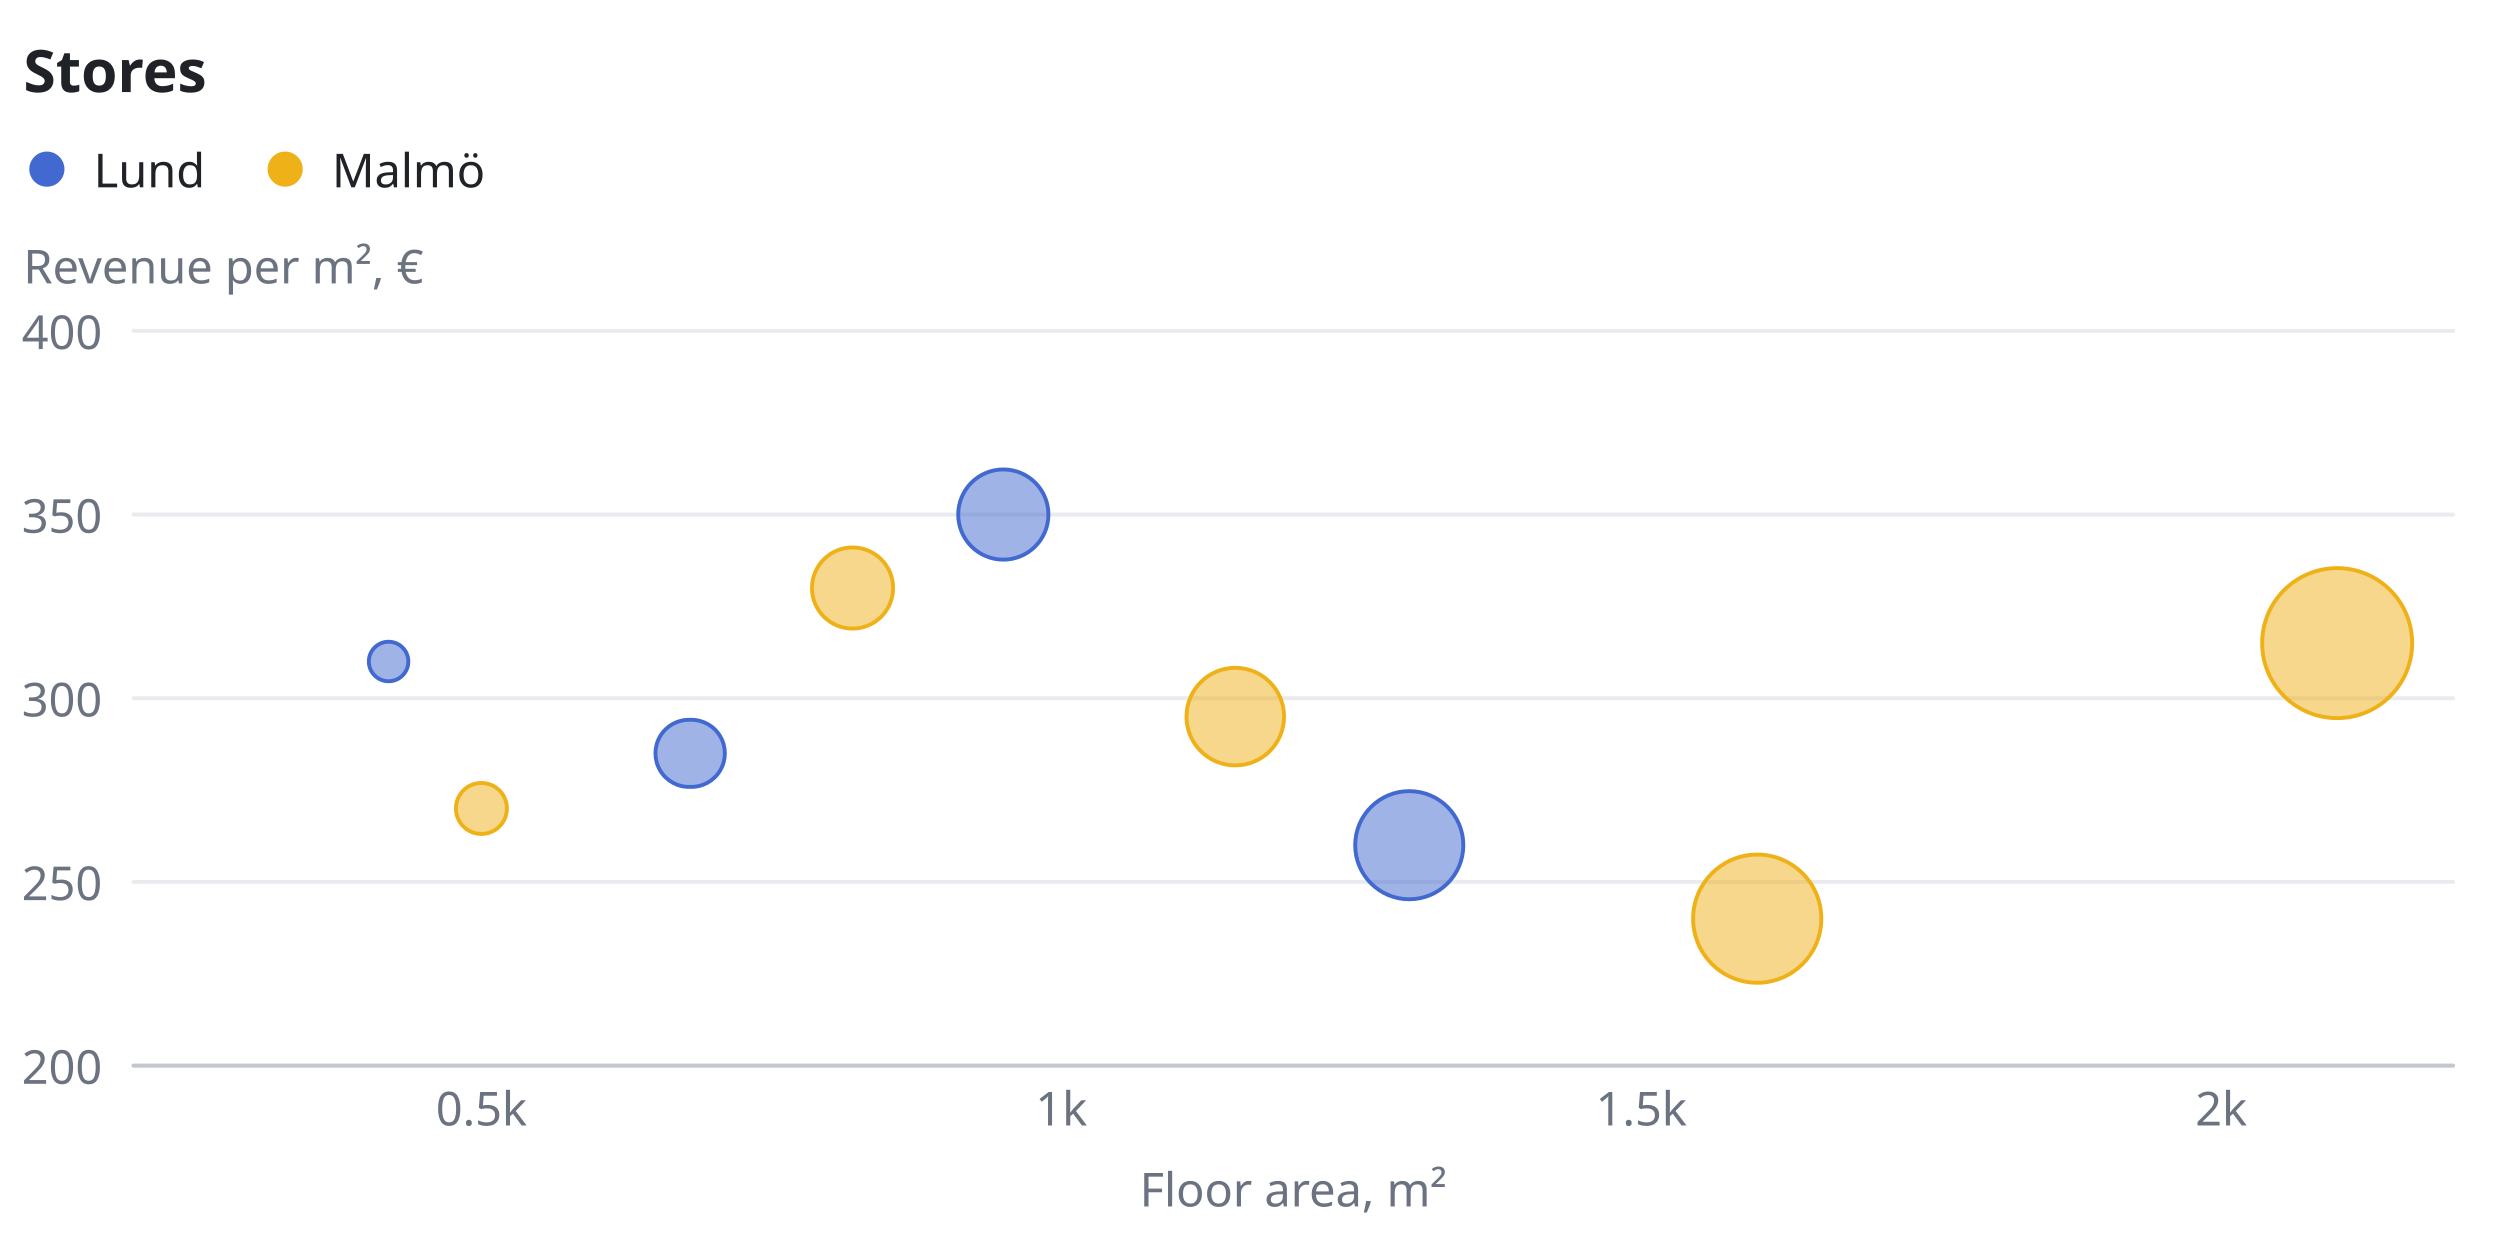
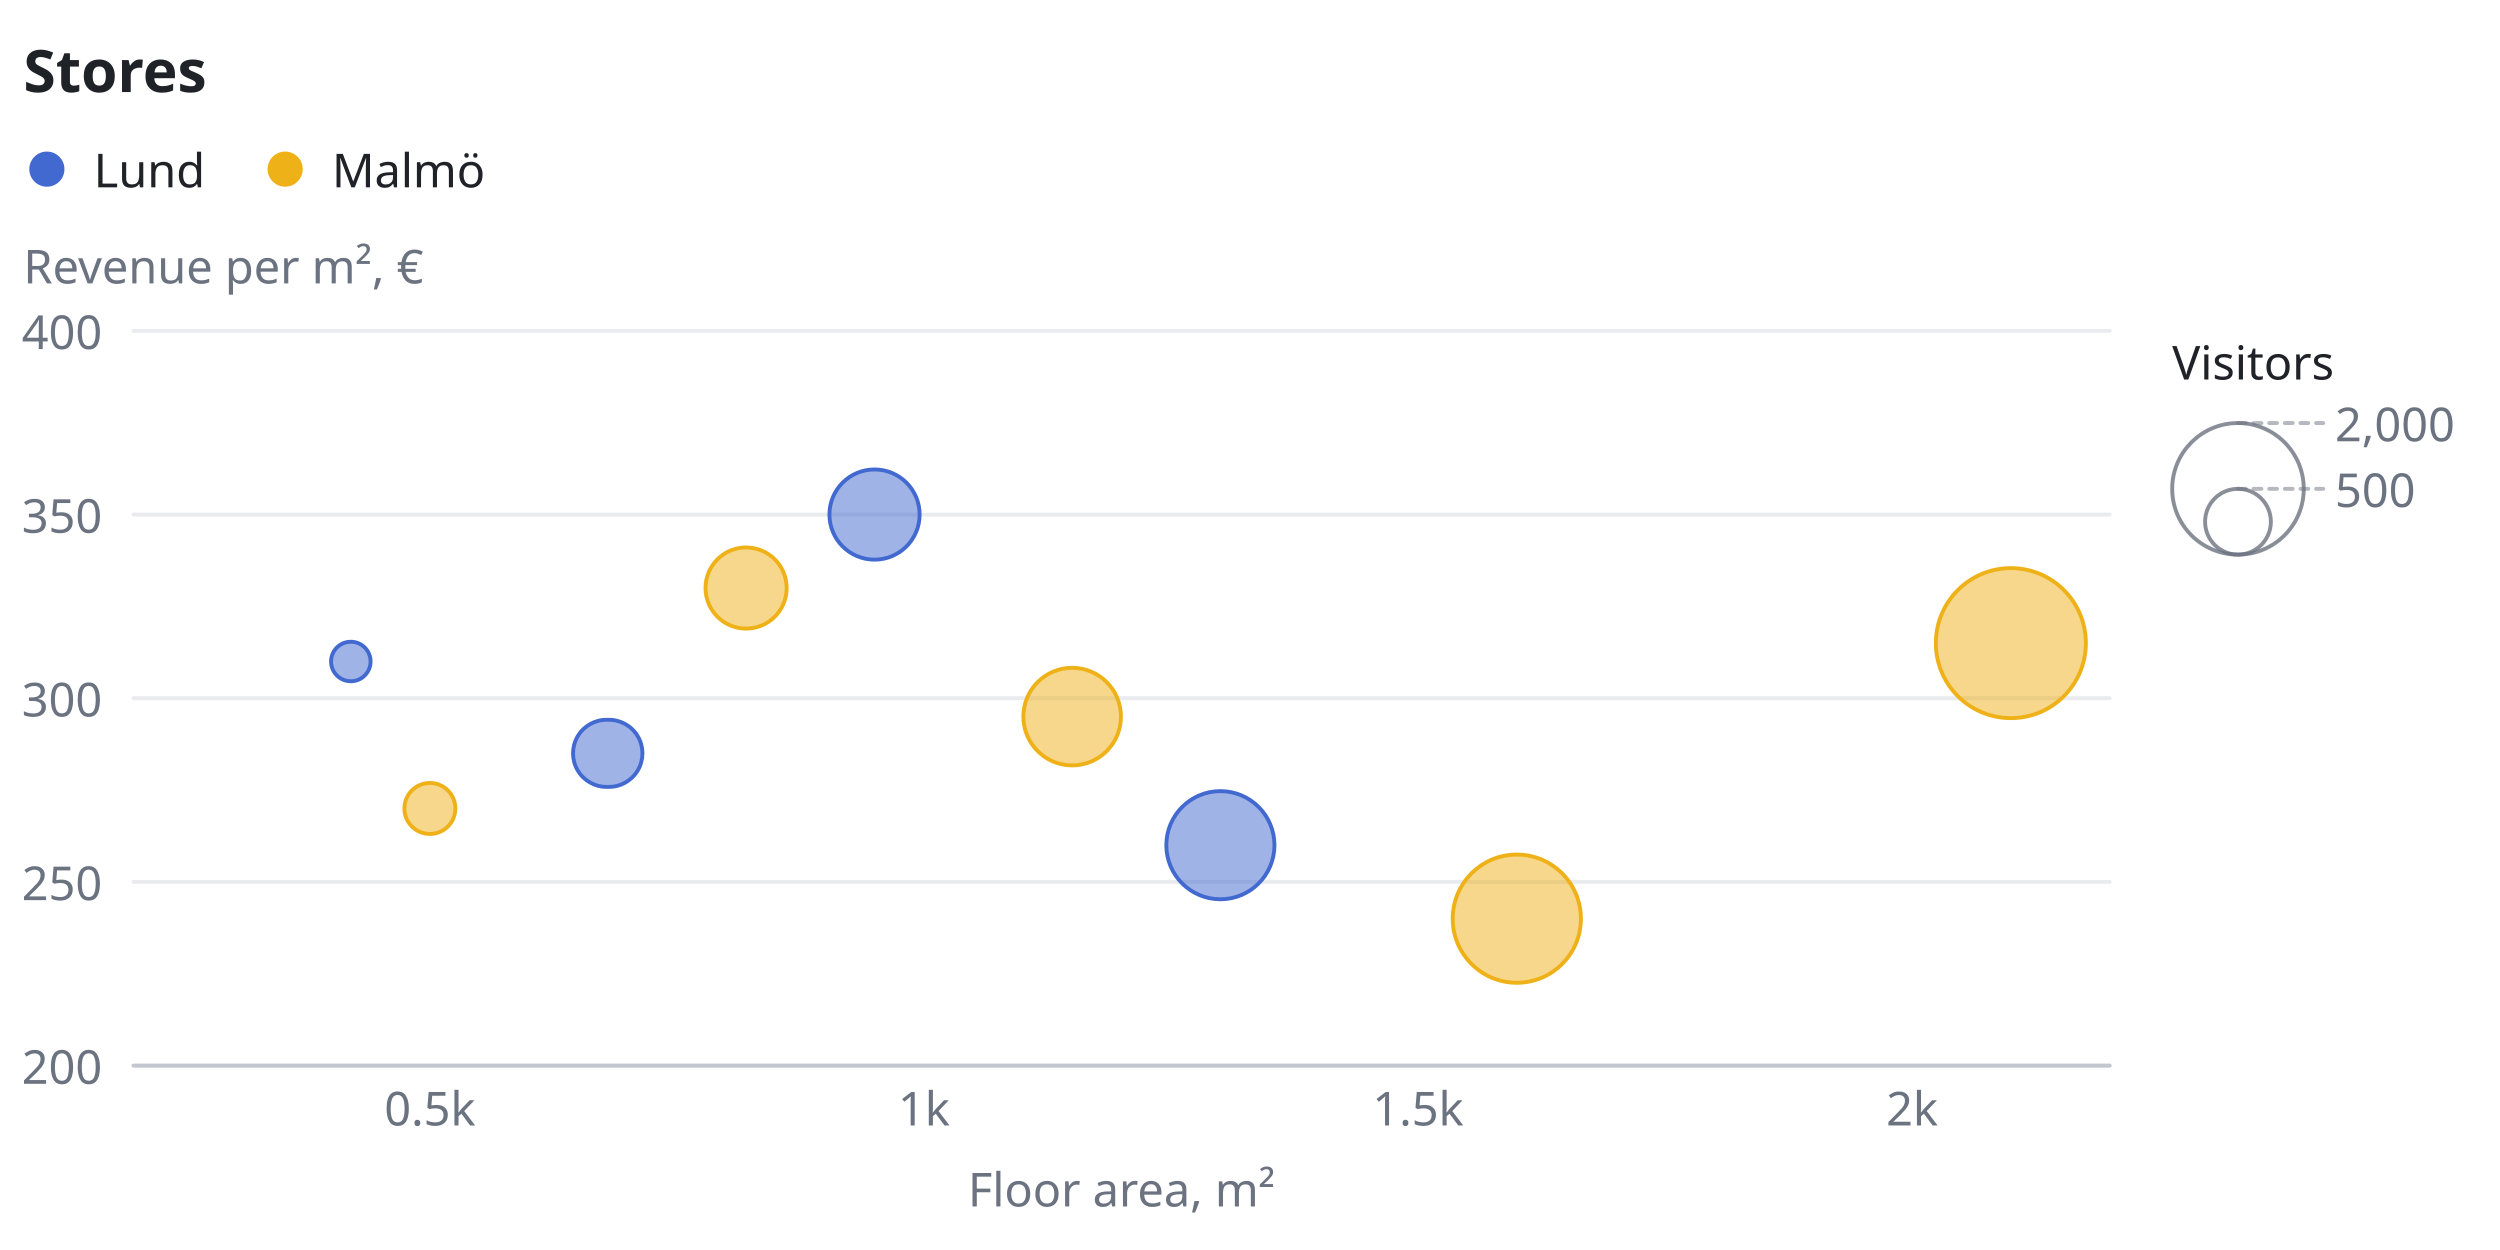
<svg xmlns="http://www.w3.org/2000/svg" width="640" height="320" viewBox="0 0 640 320" font-family="sans-serif" style="font-variant-numeric: tabular-nums" role="img">
  <rect width="100%" height="100%" fill="#ffffff" />
  <g class="rio-static">
    <text class="rio-title" x="6" y="17.75" text-anchor="start" dominant-baseline="central" font-size="15" font-weight="600" fill="#1f2328">Stores</text>
    <g class="rio-grid">
-       <path d="M34.16 272.8 L628 272.8" fill="none" stroke="#e9ebef" stroke-width="1" stroke-linejoin="round" stroke-linecap="round" />
-       <path d="M34.16 225.77 L628 225.77" fill="none" stroke="#e9ebef" stroke-width="1" stroke-linejoin="round" stroke-linecap="round" />
-       <path d="M34.16 178.75 L628 178.75" fill="none" stroke="#e9ebef" stroke-width="1" stroke-linejoin="round" stroke-linecap="round" />
-       <path d="M34.16 131.73 L628 131.73" fill="none" stroke="#e9ebef" stroke-width="1" stroke-linejoin="round" stroke-linecap="round" />
-       <path d="M34.16 84.7 L628 84.7" fill="none" stroke="#e9ebef" stroke-width="1" stroke-linejoin="round" stroke-linecap="round" />
+       <path d="M34.16 272.8 L540.08 272.8" fill="none" stroke="#e9ebef" stroke-width="1" stroke-linejoin="round" stroke-linecap="round" />
+       <path d="M34.16 225.77 L540.08 225.77" fill="none" stroke="#e9ebef" stroke-width="1" stroke-linejoin="round" stroke-linecap="round" />
+       <path d="M34.16 178.75 L540.08 178.75" fill="none" stroke="#e9ebef" stroke-width="1" stroke-linejoin="round" stroke-linecap="round" />
+       <path d="M34.16 131.73 L540.08 131.73" fill="none" stroke="#e9ebef" stroke-width="1" stroke-linejoin="round" stroke-linecap="round" />
+       <path d="M34.16 84.7 L540.08 84.7" fill="none" stroke="#e9ebef" stroke-width="1" stroke-linejoin="round" stroke-linecap="round" />
    </g>
-     <path class="rio-baseline" d="M34.16 272.8 L628 272.8" fill="none" stroke="#c3c8d0" stroke-width="1" stroke-linejoin="round" stroke-linecap="round" />
+     <path class="rio-baseline" d="M34.16 272.8 L540.08 272.8" fill="none" stroke="#c3c8d0" stroke-width="1" stroke-linejoin="round" stroke-linecap="round" />
    <g class="rio-axis-y">
      <text x="26.16" y="272.8" text-anchor="end" dominant-baseline="central" font-size="12" fill="#6b7280">200</text>
      <text x="26.16" y="225.77" text-anchor="end" dominant-baseline="central" font-size="12" fill="#6b7280">250</text>
      <text x="26.16" y="178.75" text-anchor="end" dominant-baseline="central" font-size="12" fill="#6b7280">300</text>
      <text x="26.16" y="131.73" text-anchor="end" dominant-baseline="central" font-size="12" fill="#6b7280">350</text>
      <text x="26.16" y="84.7" text-anchor="end" dominant-baseline="central" font-size="12" fill="#6b7280">400</text>
    </g>
    <g class="rio-axis-x">
-       <text x="123.24" y="278.8" text-anchor="middle" dominant-baseline="hanging" font-size="12" fill="#6b7280">0.5k</text>
-       <text x="271.7" y="278.8" text-anchor="middle" dominant-baseline="hanging" font-size="12" fill="#6b7280">1k</text>
-       <text x="420.16" y="278.8" text-anchor="middle" dominant-baseline="hanging" font-size="12" fill="#6b7280">1.5k</text>
-       <text x="568.62" y="278.8" text-anchor="middle" dominant-baseline="hanging" font-size="12" fill="#6b7280">2k</text>
+       <text x="110.05" y="278.8" text-anchor="middle" dominant-baseline="hanging" font-size="12" fill="#6b7280">0.5k</text>
+       <text x="236.53" y="278.8" text-anchor="middle" dominant-baseline="hanging" font-size="12" fill="#6b7280">1k</text>
+       <text x="363.01" y="278.8" text-anchor="middle" dominant-baseline="hanging" font-size="12" fill="#6b7280">1.5k</text>
+       <text x="489.49" y="278.8" text-anchor="middle" dominant-baseline="hanging" font-size="12" fill="#6b7280">2k</text>
    </g>
-     <text class="rio-axis-title" x="331.08" y="304.2" text-anchor="middle" dominant-baseline="central" font-size="12" font-weight="500" fill="#6b7280">Floor area, m²</text>
+     <text class="rio-axis-title" x="287.12" y="304.2" text-anchor="middle" dominant-baseline="central" font-size="12" font-weight="500" fill="#6b7280">Floor area, m²</text>
    <text class="rio-axis-title" x="6" y="67.9" text-anchor="start" dominant-baseline="central" font-size="12" font-weight="500" fill="#6b7280">Revenue per m², €</text>
    <g class="rio-legend">
      <g class="rio-legend-item">
        <rect class="rio-legend-hit" x="3" y="33.5" width="51" height="19.6" rx="3" fill="transparent" />
        <path class="rio-swatch rio-swatch-dot" d="M12 38.8 L12 38.8 A4.5 4.5 0 1 1 12 47.8 A4.5 4.5 0 1 1 12 38.8 Z" fill="#4269d0" />
        <text x="24" y="43.3" text-anchor="start" dominant-baseline="central" font-size="12" fill="#1f2328">Lund</text>
      </g>
      <g class="rio-legend-item">
        <rect class="rio-legend-hit" x="64" y="33.5" width="60.96" height="19.6" rx="3" fill="transparent" />
        <path class="rio-swatch rio-swatch-dot" d="M73 38.8 L73 38.8 A4.5 4.5 0 1 1 73 47.8 A4.5 4.5 0 1 1 73 38.8 Z" fill="#efb118" />
        <text x="85" y="43.3" text-anchor="start" dominant-baseline="central" font-size="12" fill="#1f2328">Malmö</text>
      </g>
    </g>
+     <g class="rio-size-legend">
+       <text x="556.08" y="92.5" text-anchor="start" dominant-baseline="central" font-size="12" fill="#1f2328">Visitors</text>
+       <path d="M572.92 108.3 L572.92 108.3 A16.84 16.84 0 1 1 572.92 141.98 A16.84 16.84 0 1 1 572.92 108.3 Z" fill="none" stroke="#6b7280" stroke-width="1" stroke-linejoin="round" stroke-linecap="round" opacity="0.8" />
+       <path d="M572.92 108.3 L594.76 108.3" fill="none" stroke="#6b7280" stroke-width="1" stroke-linejoin="round" stroke-linecap="round" stroke-dasharray="2 2" opacity="0.5" />
+       <text x="597.76" y="108.3" text-anchor="start" dominant-baseline="central" font-size="12" fill="#6b7280">2,000</text>
+       <path d="M572.92 125.14 L572.92 125.14 A8.42 8.42 0 1 1 572.92 141.98 A8.42 8.42 0 1 1 572.92 125.14 Z" fill="none" stroke="#6b7280" stroke-width="1" stroke-linejoin="round" stroke-linecap="round" opacity="0.8" />
+       <path d="M572.92 125.14 L594.76 125.14" fill="none" stroke="#6b7280" stroke-width="1" stroke-linejoin="round" stroke-linecap="round" stroke-dasharray="2 2" opacity="0.5" />
+       <text x="597.76" y="125.14" text-anchor="start" dominant-baseline="central" font-size="12" fill="#6b7280">500</text>
+     </g>
  </g>
  <g class="rio-series-layer">
    <clipPath id="rio-clip-0">
-       <rect x="13.96" y="64.5" width="634.24" height="228.5" />
+       <rect x="13.96" y="64.5" width="546.32" height="228.5" />
    </clipPath>
    <g class="rio-plot" clip-path="url(#rio-clip-0)">
      <g class="rio-series rio-series-scatter">
-         <path class="rio-marker rio-bubble" d="M360.77 202.53 L360.77 202.53 A13.84 13.84 0 1 1 360.77 230.21 A13.84 13.84 0 1 1 360.77 202.53 Z M256.85 120.18 L256.85 120.18 A11.54 11.54 0 1 1 256.85 143.27 A11.54 11.54 0 1 1 256.85 120.18 Z M176.68 184.27 L176.68 184.27 A8.59 8.59 0 1 1 176.68 201.44 A8.59 8.59 0 1 1 176.68 184.27 Z M99.48 164.29 L99.48 164.29 A5.05 5.05 0 1 1 99.48 174.4 A5.05 5.05 0 1 1 99.48 164.29 Z" fill="#4269d0" fill-opacity="0.5" stroke="#4269d0" stroke-width="1" stroke-linejoin="round" stroke-linecap="round" />
+         <path class="rio-marker rio-bubble" d="M312.42 202.53 L312.42 202.53 A13.84 13.84 0 1 1 312.42 230.21 A13.84 13.84 0 1 1 312.42 202.53 Z M223.88 120.18 L223.88 120.18 A11.54 11.54 0 1 1 223.88 143.27 A11.54 11.54 0 1 1 223.88 120.18 Z M155.58 184.27 L155.58 184.27 A8.59 8.59 0 1 1 155.58 201.44 A8.59 8.59 0 1 1 155.58 184.27 Z M89.81 164.29 L89.81 164.29 A5.05 5.05 0 1 1 89.81 174.4 A5.05 5.05 0 1 1 89.81 164.29 Z" fill="#4269d0" fill-opacity="0.5" stroke="#4269d0" stroke-width="1" stroke-linejoin="round" stroke-linecap="round" />
      </g>
      <g class="rio-series rio-series-scatter">
-         <path class="rio-marker rio-bubble" d="M598.31 145.44 L598.31 145.44 A19.2 19.2 0 1 1 598.31 183.84 A19.2 19.2 0 1 1 598.31 145.44 Z M449.85 218.77 L449.85 218.77 A16.41 16.41 0 1 1 449.85 251.59 A16.41 16.41 0 1 1 449.85 218.77 Z M316.23 170.96 L316.23 170.96 A12.49 12.49 0 1 1 316.23 195.94 A12.49 12.49 0 1 1 316.23 170.96 Z M218.25 140.15 L218.25 140.15 A10.38 10.38 0 1 1 218.25 160.92 A10.38 10.38 0 1 1 218.25 140.15 Z M123.24 200.44 L123.24 200.44 A6.52 6.52 0 1 1 123.24 213.49 A6.52 6.52 0 1 1 123.24 200.44 Z" fill="#efb118" fill-opacity="0.5" stroke="#efb118" stroke-width="1" stroke-linejoin="round" stroke-linecap="round" />
+         <path class="rio-marker rio-bubble" d="M514.78 145.44 L514.78 145.44 A19.2 19.2 0 1 1 514.78 183.84 A19.2 19.2 0 1 1 514.78 145.44 Z M388.3 218.77 L388.3 218.77 A16.41 16.41 0 1 1 388.3 251.59 A16.41 16.41 0 1 1 388.3 218.77 Z M274.47 170.96 L274.47 170.96 A12.49 12.49 0 1 1 274.47 195.94 A12.49 12.49 0 1 1 274.47 170.96 Z M191 140.15 L191 140.15 A10.38 10.38 0 1 1 191 160.92 A10.38 10.38 0 1 1 191 140.15 Z M110.05 200.44 L110.05 200.44 A6.52 6.52 0 1 1 110.05 213.49 A6.52 6.52 0 1 1 110.05 200.44 Z" fill="#efb118" fill-opacity="0.5" stroke="#efb118" stroke-width="1" stroke-linejoin="round" stroke-linecap="round" />
      </g>
    </g>
    <g class="rio-labels" />
  </g>
  <g class="rio-overlay" />
</svg>
